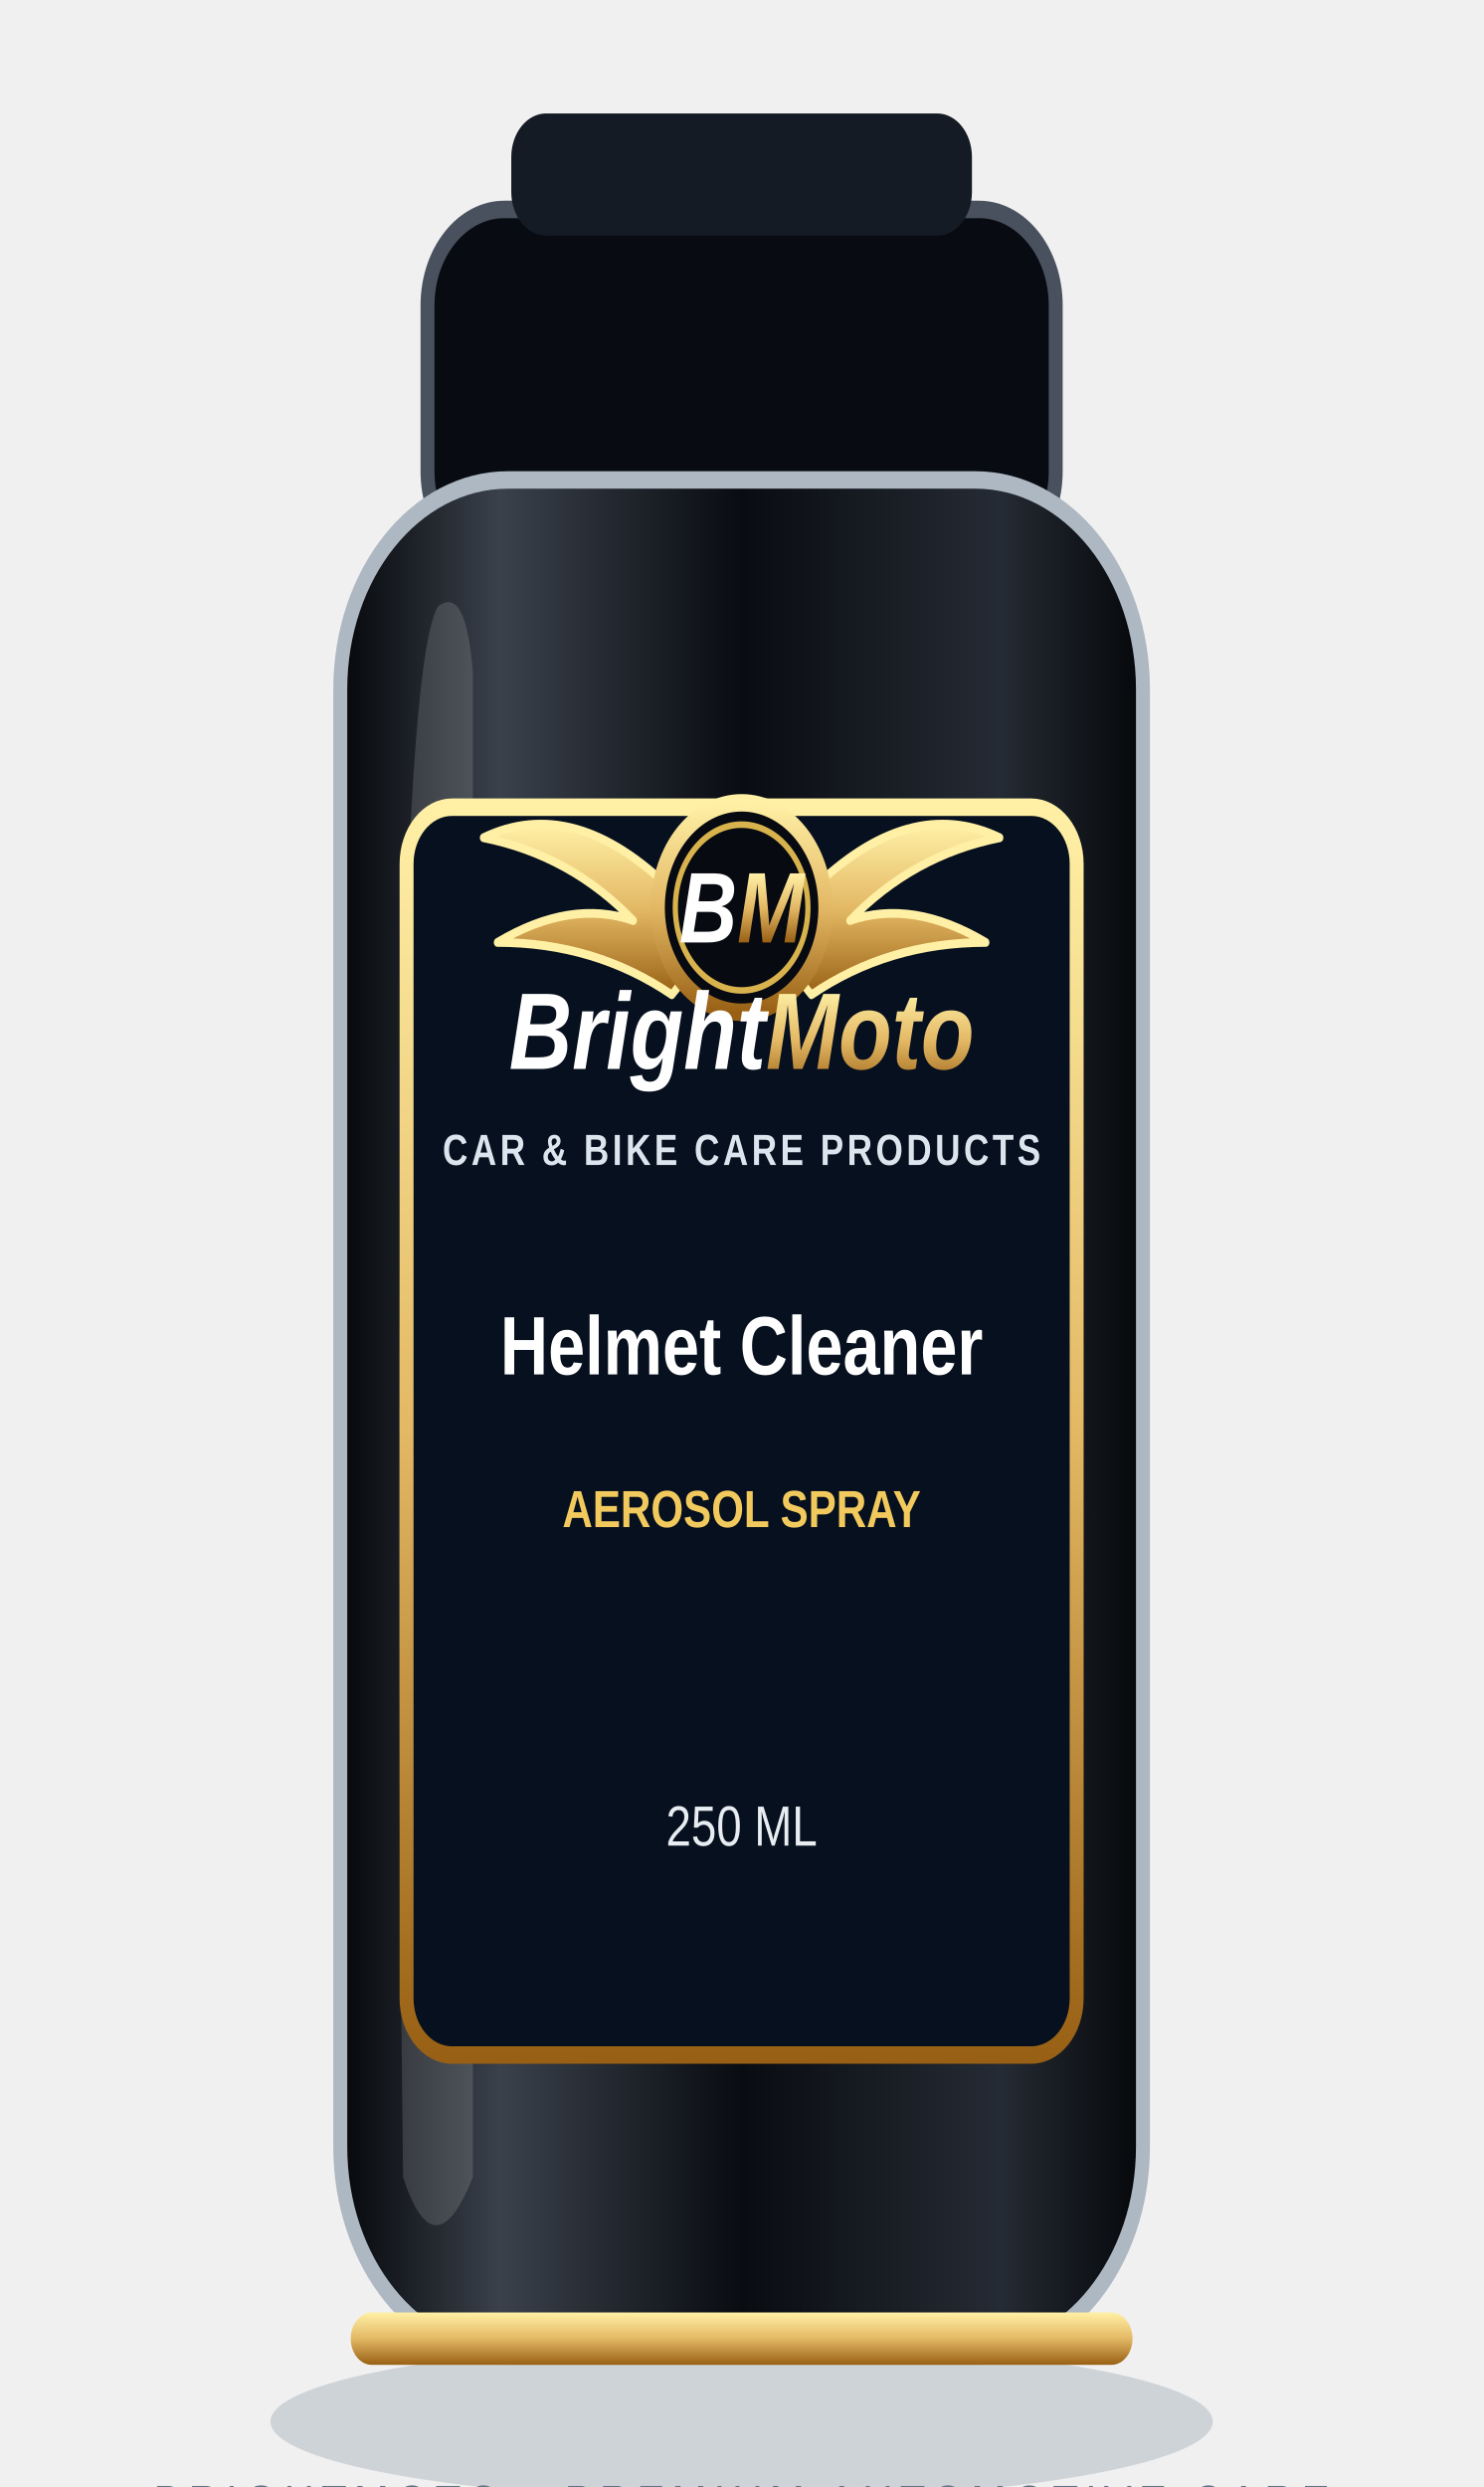
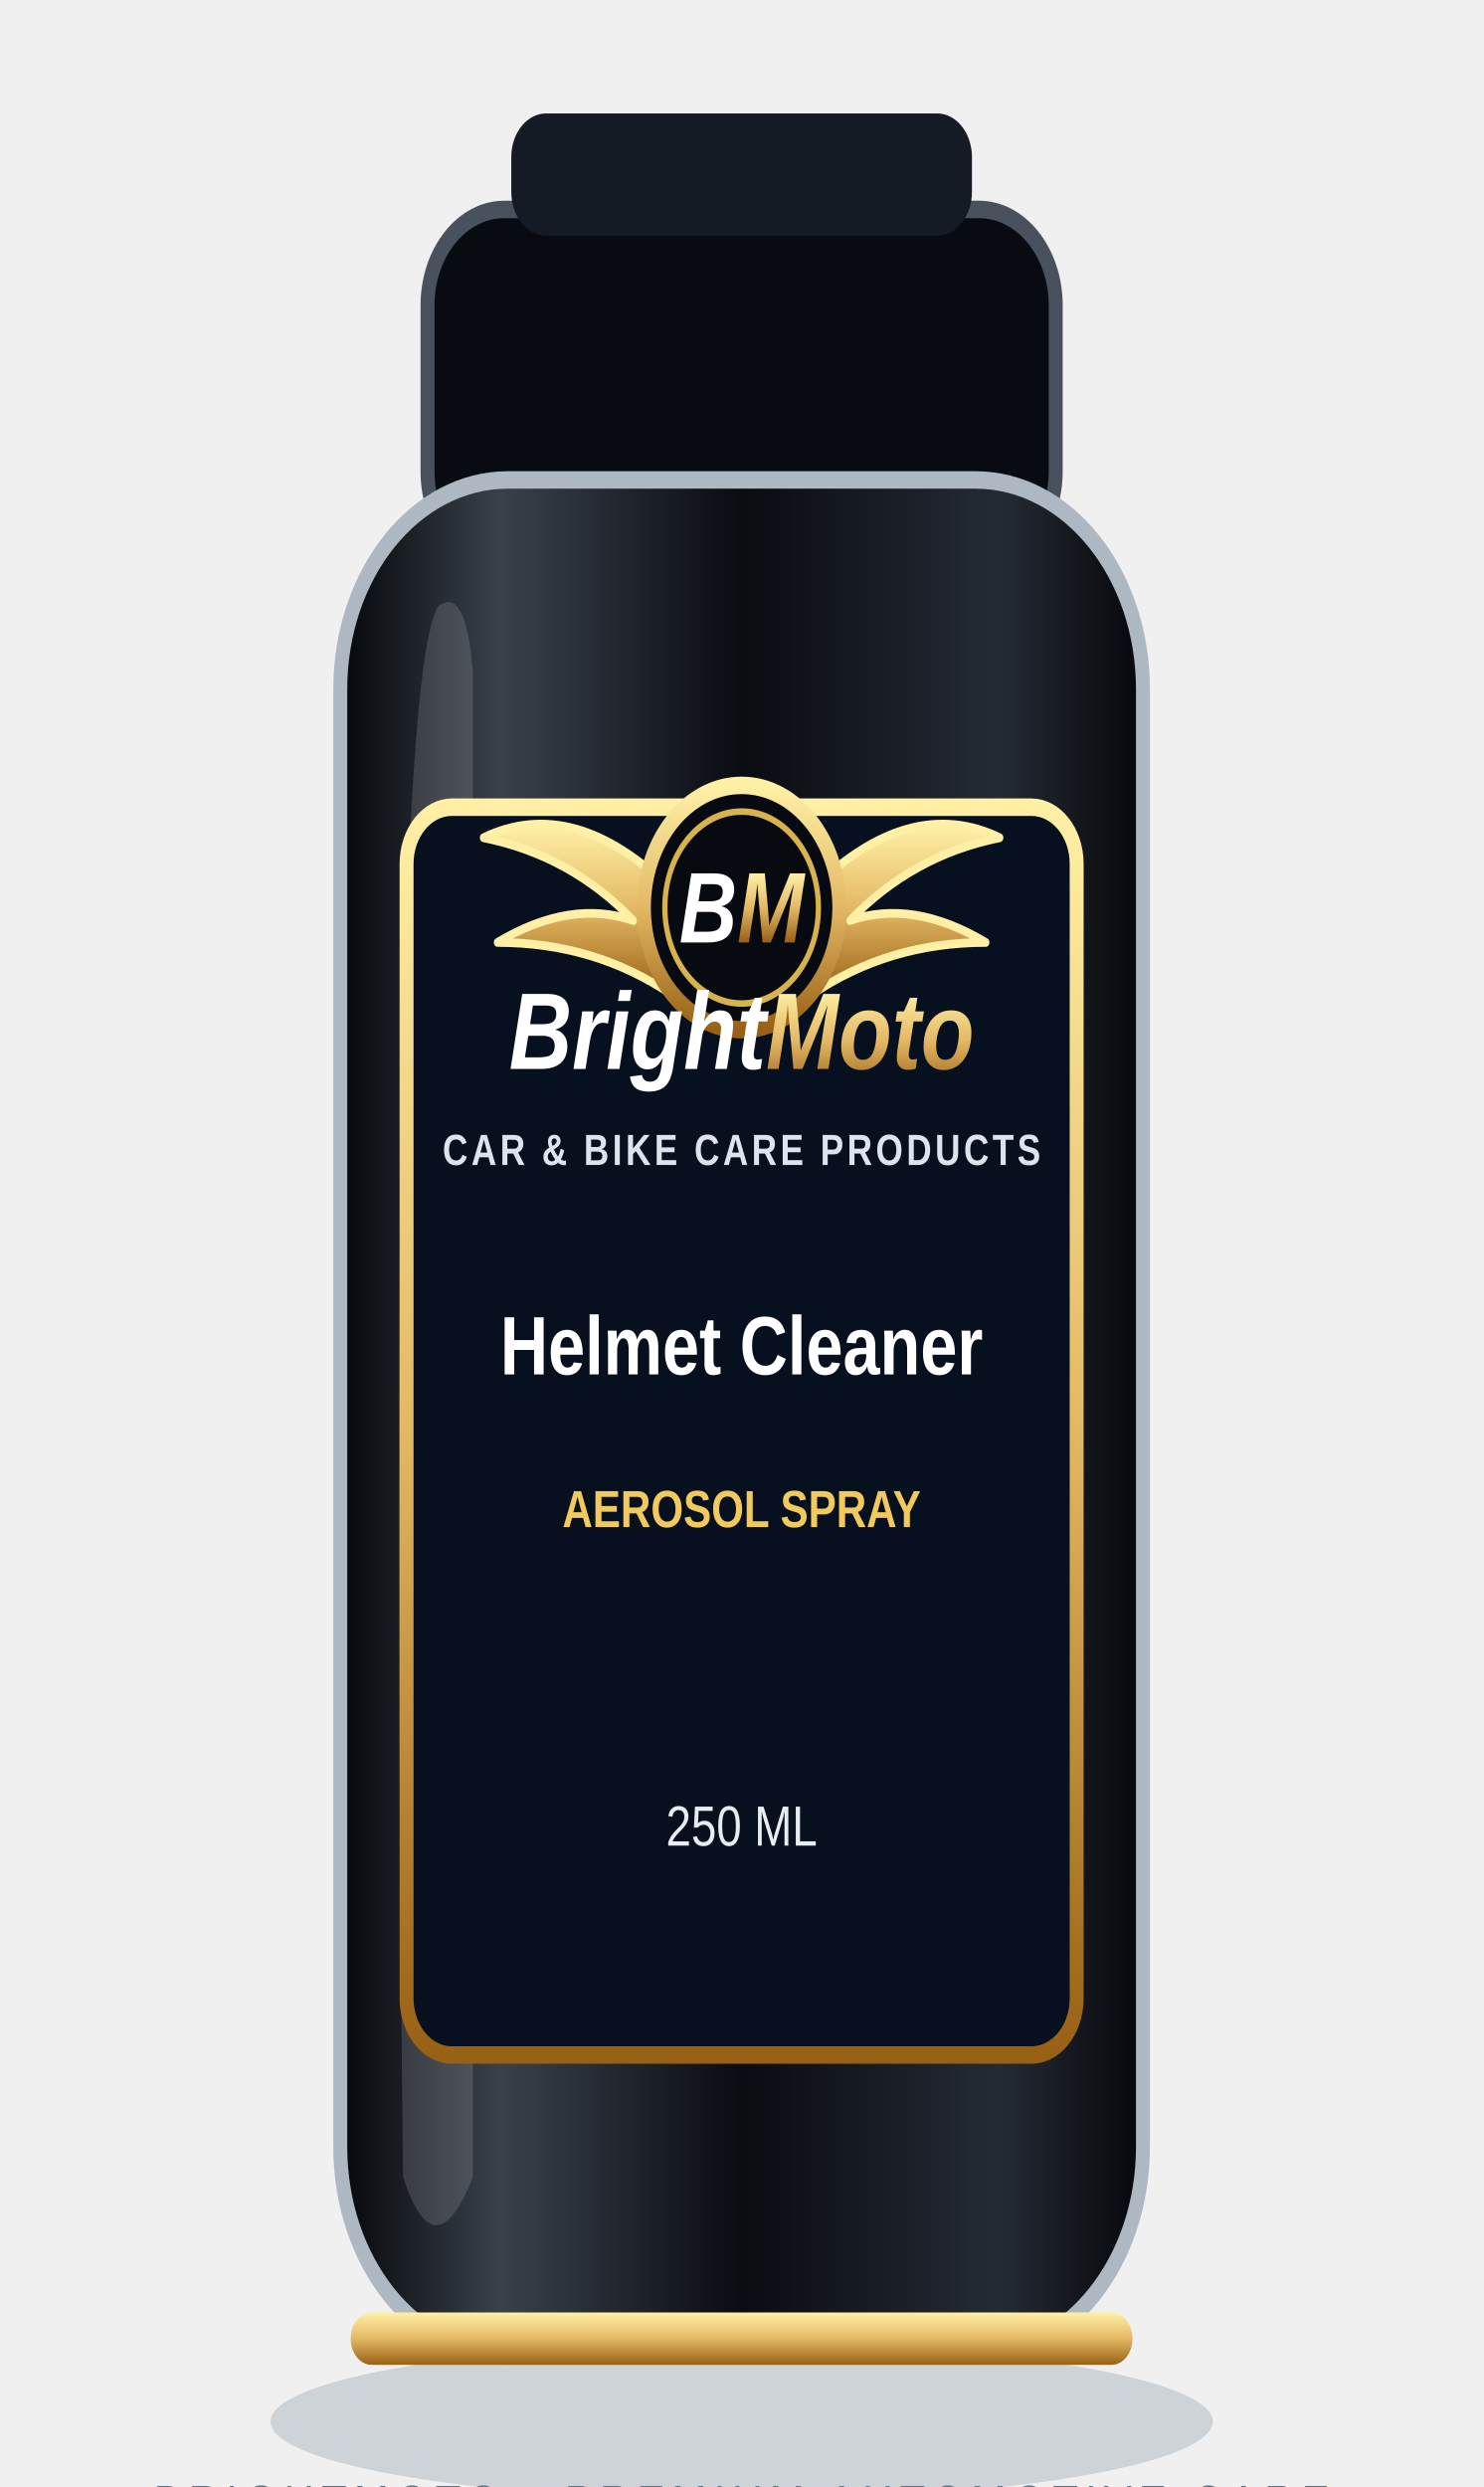
<svg xmlns="http://www.w3.org/2000/svg" viewBox="90 20 340 570" role="img" aria-label="BrightMoto Helmet Cleaner AEROSOL SPRAY pack">
  <defs>
    <linearGradient id="metal" x2="1">
      <stop stop-color="#05070a" />
      <stop offset=".2" stop-color="#3a414b" />
      <stop offset=".5" stop-color="#090c11" />
      <stop offset=".82" stop-color="#252b34" />
      <stop offset="1" stop-color="#05070a" />
    </linearGradient>
    <linearGradient id="gold" x2="0" y2="1">
      <stop stop-color="#fff0a6" />
      <stop offset=".5" stop-color="#e3b864" />
      <stop offset="1" stop-color="#986014" />
    </linearGradient>
    <linearGradient id="liquid" x2="1">
      <stop stop-color="#fff" stop-opacity=".4" />
-       <stop offset=".2" stop-color="#173f8e" />
-       <stop offset=".8" stop-color="#173f8e" />
+       <stop offset=".2" stop-color="#090c11" />
+       <stop offset=".8" stop-color="#090c11" />
      <stop offset="1" stop-color="#06162b" />
    </linearGradient>
  </defs>
  <g transform="translate(52 0) scale(.8 1)">
    <ellipse cx="260" cy="575" rx="135" ry="18" fill="#102d4d" opacity=".15" />
    <rect x="170" y="68" width="180" height="82" rx="22" fill="#080c12" stroke="#48515d" stroke-width="4" />
    <rect x="194" y="46" width="132" height="28" rx="10" fill="#151b24" />
    <rect x="145" y="130" width="230" height="430" rx="48" fill="url(#metal)" stroke="#aeb8c3" stroke-width="4" />
    <path d="M173 159q-15 20 -10 360q9 22 20 0V174q-2 -20 -10 -15" fill="#fff" opacity=".14" />
    <rect x="164" y="205" width="192" height="286" rx="13" fill="#07101e" stroke="url(#gold)" stroke-width="4" />
    <g transform="translate(260 228)" stroke-linejoin="round">
      <path d="M-20 -4Q-48 -26 -74 -16Q-49 -12 -31 3Q-49 -2 -70 8Q-42 8 -20 20L-10 10Z M20 -4Q48 -26 74 -16Q49 -12 31 3Q49 -2 70 8Q42 8 20 20L10 10Z" fill="url(#gold)" stroke="#fff0a6" stroke-width="2" />
-       <circle r="24" fill="#070a10" stroke="url(#gold)" stroke-width="4" />
-       <circle r="19" fill="none" stroke="#d8b24c" stroke-width="1.5" />
+       <circle r="28" fill="#070a10" stroke="url(#gold)" stroke-width="4" />
+       <circle r="22" fill="none" stroke="#d8b24c" stroke-width="1.5" />
      <text y="8" text-anchor="middle" font-family="Arial,sans-serif" font-size="23" font-weight="900" font-style="italic" fill="#fff">B<tspan fill="url(#gold)">M</tspan>
      </text>
    </g>
    <g text-anchor="middle" font-family="Arial,sans-serif">
      <text x="260" y="265" fill="#fff" font-size="25" font-weight="900" font-style="italic">Bright<tspan fill="url(#gold)">Moto</tspan>
      </text>
      <text x="260" y="287" fill="#dce4ed" font-size="10" font-weight="700" letter-spacing="1">CAR &amp; BIKE CARE PRODUCTS</text>
      <path d="M178 298h164" stroke="url(#gold)" stroke-width="3" />
      <text x="260" y="335" fill="#fff" font-size="19" font-weight="900">Helmet Cleaner</text>
      <text x="260" y="370" fill="#f2c95d" font-size="12" font-weight="700">AEROSOL SPRAY</text>
      <text x="260" y="443" fill="#e8edf2" font-size="13">250 ML</text>
    </g>
    <rect x="148" y="550" width="224" height="12" rx="6" fill="url(#gold)" />
    <text x="260" y="598" text-anchor="middle" font-family="Arial" font-size="12" fill="#637487" letter-spacing="2">BRIGHTMOTO · PREMIUM AUTOMOTIVE CARE</text>
  </g>
</svg>
